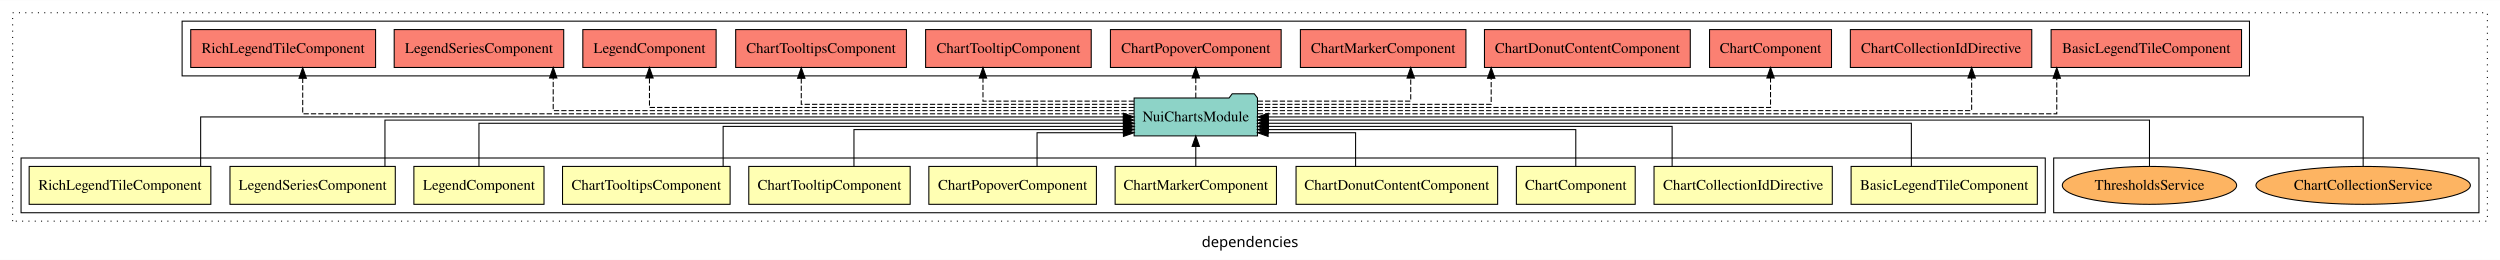
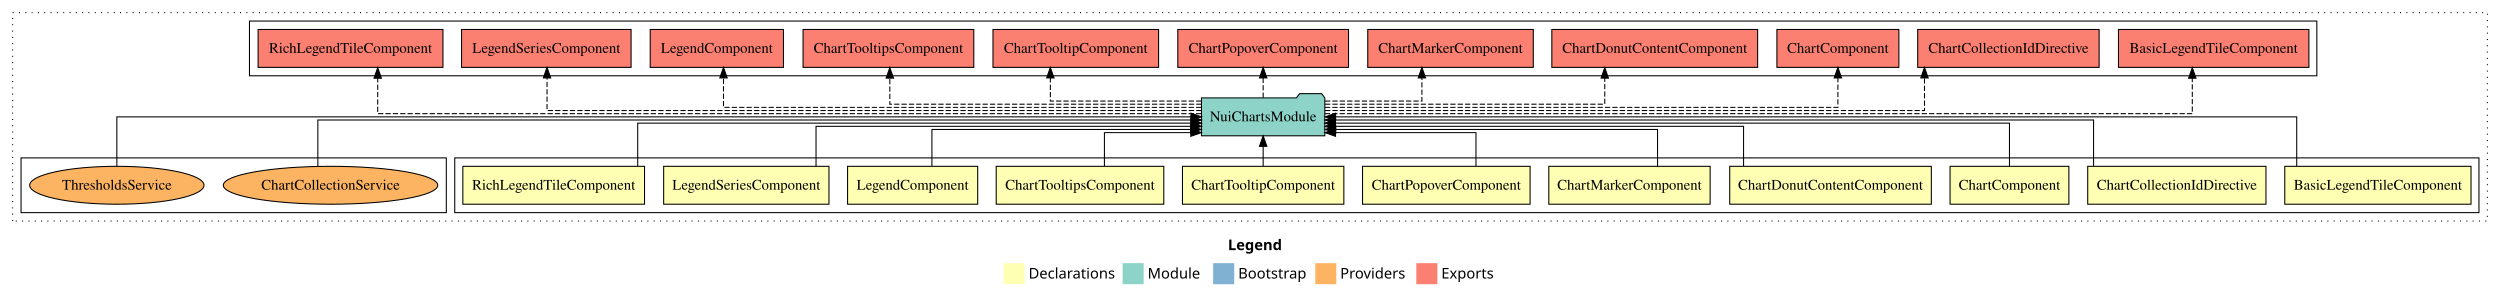
- <svg xmlns="http://www.w3.org/2000/svg" width="2375pt" height="247pt" viewBox="0.00 0.00 2375.00 246.80">
-   <g id="graph0" class="graph" transform="scale(1 1) rotate(0) translate(4 242.8)">
-     <polygon fill="white" stroke="transparent" points="-4,4 -4,-242.8 2371,-242.8 2371,4 -4,4" />
-     <text text-anchor="middle" x="1183.5" y="-8.2" font-family="sans-serif" font-size="14.00">dependencies</text>
+ <svg xmlns="http://www.w3.org/2000/svg" width="2375pt" height="284pt" viewBox="0.00 0.00 2375.00 284.00">
+   <g id="graph0" class="graph" transform="scale(1 1) rotate(0) translate(4 280)">
+     <polygon fill="white" stroke="transparent" points="-4,4 -4,-280 2371,-280 2371,4 -4,4" />
+     <text text-anchor="start" x="1162.51" y="-42.4" font-family="Times-12" font-weight="bold" font-size="14.00">Legend</text>
+     <polygon fill="#ffffb3" stroke="transparent" points="949.5,-10 949.5,-30 969.5,-30 969.5,-10 949.5,-10" />
+     <text text-anchor="start" x="973.13" y="-15.4" font-family="Times-12" font-size="14.00">  Declarations</text>
+     <polygon fill="#8dd3c7" stroke="transparent" points="1062.5,-10 1062.5,-30 1082.5,-30 1082.5,-10 1062.5,-10" />
+     <text text-anchor="start" x="1086.23" y="-15.4" font-family="Times-12" font-size="14.00">  Module</text>
+     <polygon fill="#80b1d3" stroke="transparent" points="1148.5,-10 1148.5,-30 1168.5,-30 1168.5,-10 1148.5,-10" />
+     <text text-anchor="start" x="1172.28" y="-15.4" font-family="Times-12" font-size="14.00">  Bootstrap</text>
+     <polygon fill="#fdb462" stroke="transparent" points="1245.5,-10 1245.5,-30 1265.5,-30 1265.5,-10 1245.5,-10" />
+     <text text-anchor="start" x="1269.17" y="-15.4" font-family="Times-12" font-size="14.00">  Providers</text>
+     <polygon fill="#fb8072" stroke="transparent" points="1341.5,-10 1341.5,-30 1361.5,-30 1361.5,-10 1341.5,-10" />
+     <text text-anchor="start" x="1365.23" y="-15.4" font-family="Times-12" font-size="14.00">  Exports</text>
    <g id="clust1" class="cluster">
-       <polygon fill="none" stroke="black" stroke-dasharray="1,5" points="8,-32.8 8,-230.8 2359,-230.8 2359,-32.8 8,-32.8" />
+       <polygon fill="none" stroke="black" stroke-dasharray="1,5" points="8,-70 8,-268 2359,-268 2359,-70 8,-70" />
+     </g>
+     <g id="clust2" class="cluster">
+       <polygon fill="none" stroke="black" points="428,-78 428,-130 2351,-130 2351,-78 428,-78" />
+     </g>
+     <g id="clust15" class="cluster">
+       <polygon fill="none" stroke="black" points="233,-208 233,-260 2197,-260 2197,-208 233,-208" />
    </g>
    <g id="clust17" class="cluster">
-       <polygon fill="none" stroke="black" points="1947,-40.8 1947,-92.8 2351,-92.8 2351,-40.8 1947,-40.8" />
-     </g>
-     <g id="clust15" class="cluster">
-       <polygon fill="none" stroke="black" points="169,-170.8 169,-222.8 2133,-222.8 2133,-170.8 169,-170.8" />
-     </g>
-     <g id="clust2" class="cluster">
-       <polygon fill="none" stroke="black" points="16,-40.8 16,-92.8 1939,-92.8 1939,-40.8 16,-40.8" />
+       <polygon fill="none" stroke="black" points="16,-78 16,-130 420,-130 420,-78 16,-78" />
    </g>
    <g id="node1" class="node">
-       <polygon fill="#ffffb3" stroke="black" points="1931.46,-84.8 1754.54,-84.8 1754.54,-48.8 1931.46,-48.8 1931.46,-84.8" />
-       <text text-anchor="middle" x="1843" y="-62.6" font-family="Times,serif" font-size="14.00">BasicLegendTileComponent</text>
+       <polygon fill="#ffffb3" stroke="black" points="2343.46,-122 2166.54,-122 2166.54,-86 2343.46,-86 2343.46,-122" />
+       <text text-anchor="middle" x="2255" y="-99.8" font-family="Times,serif" font-size="14.00">BasicLegendTileComponent</text>
    </g>
    <g id="node12" class="node">
-       <polygon fill="#8dd3c7" stroke="black" points="1190.59,-149.8 1187.59,-153.8 1166.59,-153.8 1163.59,-149.8 1073.41,-149.8 1073.41,-113.8 1190.59,-113.8 1190.59,-149.8" />
-       <text text-anchor="middle" x="1132" y="-127.6" font-family="Times,serif" font-size="14.00">NuiChartsModule</text>
+       <polygon fill="#8dd3c7" stroke="black" points="1254.59,-187 1251.59,-191 1230.59,-191 1227.59,-187 1137.41,-187 1137.41,-151 1254.59,-151 1254.59,-187" />
+       <text text-anchor="middle" x="1196" y="-164.8" font-family="Times,serif" font-size="14.00">NuiChartsModule</text>
    </g>
    <g id="edge1" class="edge">
-       <path fill="none" stroke="black" d="M1811.79,-84.82C1811.79,-102.17 1811.79,-125.8 1811.79,-125.8 1811.79,-125.8 1200.84,-125.8 1200.84,-125.8" />
-       <polygon fill="black" stroke="black" points="1200.84,-122.3 1190.84,-125.8 1200.84,-129.3 1200.84,-122.3" />
+       <path fill="none" stroke="black" d="M2177.88,-122.11C2177.88,-141.34 2177.88,-169 2177.88,-169 2177.88,-169 1264.84,-169 1264.84,-169" />
+       <polygon fill="black" stroke="black" points="1264.84,-165.5 1254.84,-169 1264.84,-172.5 1264.84,-165.5" />
    </g>
    <g id="node2" class="node">
-       <polygon fill="#ffffb3" stroke="black" points="1736.67,-84.8 1567.33,-84.8 1567.33,-48.8 1736.67,-48.8 1736.67,-84.8" />
-       <text text-anchor="middle" x="1652" y="-62.6" font-family="Times,serif" font-size="14.00">ChartCollectionIdDirective</text>
+       <polygon fill="#ffffb3" stroke="black" points="2148.67,-122 1979.33,-122 1979.33,-86 2148.67,-86 2148.67,-122" />
+       <text text-anchor="middle" x="2064" y="-99.8" font-family="Times,serif" font-size="14.00">ChartCollectionIdDirective</text>
    </g>
    <g id="edge2" class="edge">
-       <path fill="none" stroke="black" d="M1584.52,-84.83C1584.52,-101.2 1584.52,-122.8 1584.52,-122.8 1584.52,-122.8 1200.7,-122.8 1200.7,-122.8" />
-       <polygon fill="black" stroke="black" points="1200.7,-119.3 1190.7,-122.8 1200.7,-126.3 1200.7,-119.3" />
+       <path fill="none" stroke="black" d="M1984.88,-122.27C1984.88,-140.56 1984.88,-166 1984.88,-166 1984.88,-166 1264.65,-166 1264.65,-166" />
+       <polygon fill="black" stroke="black" points="1264.65,-162.5 1254.65,-166 1264.65,-169.5 1264.65,-162.5" />
    </g>
    <g id="node3" class="node">
-       <polygon fill="#ffffb3" stroke="black" points="1549.44,-84.8 1436.56,-84.8 1436.56,-48.8 1549.44,-48.8 1549.44,-84.8" />
-       <text text-anchor="middle" x="1493" y="-62.6" font-family="Times,serif" font-size="14.00">ChartComponent</text>
+       <polygon fill="#ffffb3" stroke="black" points="1961.44,-122 1848.56,-122 1848.56,-86 1961.44,-86 1961.44,-122" />
+       <text text-anchor="middle" x="1905" y="-99.8" font-family="Times,serif" font-size="14.00">ChartComponent</text>
    </g>
    <g id="edge3" class="edge">
-       <path fill="none" stroke="black" d="M1493,-85.04C1493,-100.37 1493,-119.8 1493,-119.8 1493,-119.8 1200.8,-119.8 1200.8,-119.8" />
-       <polygon fill="black" stroke="black" points="1200.8,-116.3 1190.8,-119.8 1200.8,-123.3 1200.8,-116.3" />
+       <path fill="none" stroke="black" d="M1905,-122.02C1905,-139.37 1905,-163 1905,-163 1905,-163 1264.62,-163 1264.62,-163" />
+       <polygon fill="black" stroke="black" points="1264.62,-159.5 1254.62,-163 1264.62,-166.5 1264.62,-159.5" />
    </g>
    <g id="node4" class="node">
-       <polygon fill="#ffffb3" stroke="black" points="1418.76,-84.8 1227.24,-84.8 1227.24,-48.8 1418.76,-48.8 1418.76,-84.8" />
-       <text text-anchor="middle" x="1323" y="-62.6" font-family="Times,serif" font-size="14.00">ChartDonutContentComponent</text>
+       <polygon fill="#ffffb3" stroke="black" points="1830.76,-122 1639.24,-122 1639.24,-86 1830.76,-86 1830.76,-122" />
+       <text text-anchor="middle" x="1735" y="-99.8" font-family="Times,serif" font-size="14.00">ChartDonutContentComponent</text>
    </g>
    <g id="edge4" class="edge">
-       <path fill="none" stroke="black" d="M1283.81,-84.85C1283.81,-99.17 1283.81,-116.8 1283.81,-116.8 1283.81,-116.8 1200.69,-116.8 1200.69,-116.8" />
-       <polygon fill="black" stroke="black" points="1200.69,-113.3 1190.69,-116.8 1200.69,-120.3 1200.69,-113.3" />
+       <path fill="none" stroke="black" d="M1652.38,-122.03C1652.38,-138.4 1652.38,-160 1652.38,-160 1652.38,-160 1264.73,-160 1264.73,-160" />
+       <polygon fill="black" stroke="black" points="1264.73,-156.5 1254.73,-160 1264.73,-163.5 1264.73,-156.5" />
    </g>
    <g id="node5" class="node">
-       <polygon fill="#ffffb3" stroke="black" points="1208.63,-84.8 1055.37,-84.8 1055.37,-48.8 1208.63,-48.8 1208.63,-84.8" />
-       <text text-anchor="middle" x="1132" y="-62.6" font-family="Times,serif" font-size="14.00">ChartMarkerComponent</text>
+       <polygon fill="#ffffb3" stroke="black" points="1620.63,-122 1467.37,-122 1467.37,-86 1620.63,-86 1620.63,-122" />
+       <text text-anchor="middle" x="1544" y="-99.8" font-family="Times,serif" font-size="14.00">ChartMarkerComponent</text>
    </g>
    <g id="edge5" class="edge">
-       <path fill="none" stroke="black" d="M1132,-84.91C1132,-84.91 1132,-103.79 1132,-103.79" />
-       <polygon fill="black" stroke="black" points="1128.5,-103.79 1132,-113.79 1135.5,-103.79 1128.5,-103.79" />
+       <path fill="none" stroke="black" d="M1570.67,-122.24C1570.67,-137.57 1570.67,-157 1570.67,-157 1570.67,-157 1264.95,-157 1264.95,-157" />
+       <polygon fill="black" stroke="black" points="1264.95,-153.5 1254.95,-157 1264.95,-160.5 1264.95,-153.5" />
    </g>
    <g id="node6" class="node">
-       <polygon fill="#ffffb3" stroke="black" points="1037.59,-84.8 878.41,-84.8 878.41,-48.8 1037.59,-48.8 1037.59,-84.8" />
-       <text text-anchor="middle" x="958" y="-62.6" font-family="Times,serif" font-size="14.00">ChartPopoverComponent</text>
+       <polygon fill="#ffffb3" stroke="black" points="1449.59,-122 1290.41,-122 1290.41,-86 1449.59,-86 1449.59,-122" />
+       <text text-anchor="middle" x="1370" y="-99.8" font-family="Times,serif" font-size="14.00">ChartPopoverComponent</text>
    </g>
    <g id="edge6" class="edge">
-       <path fill="none" stroke="black" d="M981.2,-84.85C981.2,-99.17 981.2,-116.8 981.2,-116.8 981.2,-116.8 1063.27,-116.8 1063.27,-116.8" />
-       <polygon fill="black" stroke="black" points="1063.27,-120.3 1073.27,-116.8 1063.27,-113.3 1063.27,-120.3" />
+       <path fill="none" stroke="black" d="M1398.18,-122.05C1398.18,-136.37 1398.18,-154 1398.18,-154 1398.18,-154 1264.75,-154 1264.75,-154" />
+       <polygon fill="black" stroke="black" points="1264.75,-150.5 1254.75,-154 1264.75,-157.5 1264.75,-150.5" />
    </g>
    <g id="node7" class="node">
-       <polygon fill="#ffffb3" stroke="black" points="860.66,-84.8 707.34,-84.8 707.34,-48.8 860.66,-48.8 860.66,-84.8" />
-       <text text-anchor="middle" x="784" y="-62.6" font-family="Times,serif" font-size="14.00">ChartTooltipComponent</text>
+       <polygon fill="#ffffb3" stroke="black" points="1272.66,-122 1119.34,-122 1119.34,-86 1272.66,-86 1272.66,-122" />
+       <text text-anchor="middle" x="1196" y="-99.8" font-family="Times,serif" font-size="14.00">ChartTooltipComponent</text>
    </g>
    <g id="edge7" class="edge">
-       <path fill="none" stroke="black" d="M807.26,-85.04C807.26,-100.37 807.26,-119.8 807.26,-119.8 807.26,-119.8 1063.19,-119.8 1063.19,-119.8" />
-       <polygon fill="black" stroke="black" points="1063.19,-123.3 1073.19,-119.8 1063.19,-116.3 1063.19,-123.3" />
+       <path fill="none" stroke="black" d="M1196,-122.11C1196,-122.11 1196,-140.99 1196,-140.99" />
+       <polygon fill="black" stroke="black" points="1192.5,-140.99 1196,-150.99 1199.5,-140.99 1192.5,-140.99" />
    </g>
    <g id="node8" class="node">
-       <polygon fill="#ffffb3" stroke="black" points="689.6,-84.8 530.4,-84.8 530.4,-48.8 689.6,-48.8 689.6,-84.8" />
-       <text text-anchor="middle" x="610" y="-62.6" font-family="Times,serif" font-size="14.00">ChartTooltipsComponent</text>
+       <polygon fill="#ffffb3" stroke="black" points="1101.6,-122 942.4,-122 942.4,-86 1101.6,-86 1101.6,-122" />
+       <text text-anchor="middle" x="1022" y="-99.8" font-family="Times,serif" font-size="14.00">ChartTooltipsComponent</text>
    </g>
    <g id="edge8" class="edge">
-       <path fill="none" stroke="black" d="M682.98,-84.83C682.98,-101.2 682.98,-122.8 682.98,-122.8 682.98,-122.8 1063.3,-122.8 1063.3,-122.8" />
-       <polygon fill="black" stroke="black" points="1063.3,-126.3 1073.3,-122.8 1063.3,-119.3 1063.3,-126.3" />
+       <path fill="none" stroke="black" d="M1045.2,-122.05C1045.2,-136.37 1045.2,-154 1045.2,-154 1045.2,-154 1127.27,-154 1127.27,-154" />
+       <polygon fill="black" stroke="black" points="1127.27,-157.5 1137.27,-154 1127.27,-150.5 1127.27,-157.5" />
    </g>
    <g id="node9" class="node">
-       <polygon fill="#ffffb3" stroke="black" points="512.81,-84.8 389.19,-84.8 389.19,-48.8 512.81,-48.8 512.81,-84.8" />
-       <text text-anchor="middle" x="451" y="-62.6" font-family="Times,serif" font-size="14.00">LegendComponent</text>
+       <polygon fill="#ffffb3" stroke="black" points="924.81,-122 801.19,-122 801.19,-86 924.81,-86 924.81,-122" />
+       <text text-anchor="middle" x="863" y="-99.8" font-family="Times,serif" font-size="14.00">LegendComponent</text>
    </g>
    <g id="edge9" class="edge">
-       <path fill="none" stroke="black" d="M451,-84.82C451,-102.17 451,-125.8 451,-125.8 451,-125.8 1063.35,-125.8 1063.35,-125.8" />
-       <polygon fill="black" stroke="black" points="1063.35,-129.3 1073.35,-125.8 1063.35,-122.3 1063.35,-129.3" />
+       <path fill="none" stroke="black" d="M881.32,-122.24C881.32,-137.57 881.32,-157 881.32,-157 881.32,-157 1127.18,-157 1127.18,-157" />
+       <polygon fill="black" stroke="black" points="1127.18,-160.5 1137.18,-157 1127.18,-153.5 1127.18,-160.5" />
    </g>
    <g id="node10" class="node">
-       <polygon fill="#ffffb3" stroke="black" points="371.52,-84.8 214.48,-84.8 214.48,-48.8 371.52,-48.8 371.52,-84.8" />
-       <text text-anchor="middle" x="293" y="-62.6" font-family="Times,serif" font-size="14.00">LegendSeriesComponent</text>
+       <polygon fill="#ffffb3" stroke="black" points="783.52,-122 626.48,-122 626.48,-86 783.52,-86 783.52,-122" />
+       <text text-anchor="middle" x="705" y="-99.8" font-family="Times,serif" font-size="14.00">LegendSeriesComponent</text>
    </g>
    <g id="edge10" class="edge">
-       <path fill="none" stroke="black" d="M361.7,-85.07C361.7,-103.36 361.7,-128.8 361.7,-128.8 361.7,-128.8 1063.15,-128.8 1063.15,-128.8" />
-       <polygon fill="black" stroke="black" points="1063.15,-132.3 1073.15,-128.8 1063.15,-125.3 1063.15,-132.3" />
+       <path fill="none" stroke="black" d="M771.23,-122.03C771.23,-138.4 771.23,-160 771.23,-160 771.23,-160 1127.38,-160 1127.38,-160" />
+       <polygon fill="black" stroke="black" points="1127.38,-163.5 1137.38,-160 1127.38,-156.5 1127.38,-163.5" />
    </g>
    <g id="node11" class="node">
-       <polygon fill="#ffffb3" stroke="black" points="196.3,-84.8 23.7,-84.8 23.7,-48.8 196.3,-48.8 196.3,-84.8" />
-       <text text-anchor="middle" x="110" y="-62.6" font-family="Times,serif" font-size="14.00">RichLegendTileComponent</text>
+       <polygon fill="#ffffb3" stroke="black" points="608.3,-122 435.7,-122 435.7,-86 608.3,-86 608.3,-122" />
+       <text text-anchor="middle" x="522" y="-99.8" font-family="Times,serif" font-size="14.00">RichLegendTileComponent</text>
    </g>
    <g id="edge11" class="edge">
-       <path fill="none" stroke="black" d="M186.62,-84.91C186.62,-104.14 186.62,-131.8 186.62,-131.8 186.62,-131.8 1063.22,-131.8 1063.22,-131.8" />
-       <polygon fill="black" stroke="black" points="1063.22,-135.3 1073.22,-131.8 1063.22,-128.3 1063.22,-135.3" />
+       <path fill="none" stroke="black" d="M601.83,-122.02C601.83,-139.37 601.83,-163 601.83,-163 601.83,-163 1127.4,-163 1127.4,-163" />
+       <polygon fill="black" stroke="black" points="1127.4,-166.5 1137.4,-163 1127.4,-159.5 1127.4,-166.5" />
    </g>
    <g id="node13" class="node">
-       <polygon fill="#fb8072" stroke="black" points="2125.46,-214.8 1944.54,-214.8 1944.54,-178.8 2125.46,-178.8 2125.46,-214.8" />
-       <text text-anchor="middle" x="2035" y="-192.6" font-family="Times,serif" font-size="14.00">BasicLegendTileComponent </text>
+       <polygon fill="#fb8072" stroke="black" points="2189.46,-252 2008.54,-252 2008.54,-216 2189.46,-216 2189.46,-252" />
+       <text text-anchor="middle" x="2099" y="-229.8" font-family="Times,serif" font-size="14.00">BasicLegendTileComponent </text>
    </g>
    <g id="edge12" class="edge">
-       <path fill="none" stroke="black" stroke-dasharray="5,2" d="M1190.82,-134.8C1378.37,-134.8 1949.93,-134.8 1949.93,-134.8 1949.93,-134.8 1949.93,-168.53 1949.93,-168.53" />
-       <polygon fill="black" stroke="black" points="1946.43,-168.53 1949.93,-178.53 1953.43,-168.53 1946.43,-168.53" />
+       <path fill="none" stroke="black" stroke-dasharray="5,2" d="M1254.6,-172C1451.74,-172 2078.68,-172 2078.68,-172 2078.68,-172 2078.68,-205.73 2078.68,-205.73" />
+       <polygon fill="black" stroke="black" points="2075.18,-205.73 2078.68,-215.73 2082.18,-205.73 2075.18,-205.73" />
    </g>
    <g id="node14" class="node">
-       <polygon fill="#fb8072" stroke="black" points="1926.17,-214.8 1753.83,-214.8 1753.83,-178.8 1926.17,-178.8 1926.17,-214.8" />
-       <text text-anchor="middle" x="1840" y="-192.6" font-family="Times,serif" font-size="14.00">ChartCollectionIdDirective </text>
+       <polygon fill="#fb8072" stroke="black" points="1990.17,-252 1817.83,-252 1817.83,-216 1990.17,-216 1990.17,-252" />
+       <text text-anchor="middle" x="1904" y="-229.8" font-family="Times,serif" font-size="14.00">ChartCollectionIdDirective </text>
    </g>
    <g id="edge13" class="edge">
-       <path fill="none" stroke="black" stroke-dasharray="5,2" d="M1190.76,-137.8C1365.38,-137.8 1869.06,-137.8 1869.06,-137.8 1869.06,-137.8 1869.06,-168.78 1869.06,-168.78" />
-       <polygon fill="black" stroke="black" points="1865.56,-168.78 1869.06,-178.78 1872.56,-168.78 1865.56,-168.78" />
+       <path fill="none" stroke="black" stroke-dasharray="5,2" d="M1254.82,-175C1411.01,-175 1824.27,-175 1824.27,-175 1824.27,-175 1824.27,-205.98 1824.27,-205.98" />
+       <polygon fill="black" stroke="black" points="1820.77,-205.98 1824.27,-215.98 1827.77,-205.98 1820.77,-205.98" />
    </g>
    <g id="node15" class="node">
-       <polygon fill="#fb8072" stroke="black" points="1735.93,-214.8 1620.07,-214.8 1620.07,-178.8 1735.93,-178.8 1735.93,-214.8" />
-       <text text-anchor="middle" x="1678" y="-192.6" font-family="Times,serif" font-size="14.00">ChartComponent </text>
+       <polygon fill="#fb8072" stroke="black" points="1799.93,-252 1684.07,-252 1684.07,-216 1799.93,-216 1799.93,-252" />
+       <text text-anchor="middle" x="1742" y="-229.8" font-family="Times,serif" font-size="14.00">ChartComponent </text>
    </g>
    <g id="edge14" class="edge">
-       <path fill="none" stroke="black" stroke-dasharray="5,2" d="M1190.69,-140.8C1331.71,-140.8 1678,-140.8 1678,-140.8 1678,-140.8 1678,-168.77 1678,-168.77" />
-       <polygon fill="black" stroke="black" points="1674.5,-168.77 1678,-178.77 1681.5,-168.77 1674.5,-168.77" />
+       <path fill="none" stroke="black" stroke-dasharray="5,2" d="M1254.69,-178C1395.71,-178 1742,-178 1742,-178 1742,-178 1742,-205.97 1742,-205.97" />
+       <polygon fill="black" stroke="black" points="1738.5,-205.97 1742,-215.97 1745.5,-205.97 1738.5,-205.97" />
    </g>
    <g id="node16" class="node">
-       <polygon fill="#fb8072" stroke="black" points="1601.76,-214.8 1406.24,-214.8 1406.24,-178.8 1601.76,-178.8 1601.76,-214.8" />
-       <text text-anchor="middle" x="1504" y="-192.6" font-family="Times,serif" font-size="14.00">ChartDonutContentComponent </text>
+       <polygon fill="#fb8072" stroke="black" points="1665.76,-252 1470.24,-252 1470.24,-216 1665.76,-216 1665.76,-252" />
+       <text text-anchor="middle" x="1568" y="-229.8" font-family="Times,serif" font-size="14.00">ChartDonutContentComponent </text>
    </g>
    <g id="edge15" class="edge">
-       <path fill="none" stroke="black" stroke-dasharray="5,2" d="M1190.83,-143.8C1273.12,-143.8 1412.62,-143.8 1412.62,-143.8 1412.62,-143.8 1412.62,-168.56 1412.62,-168.56" />
-       <polygon fill="black" stroke="black" points="1409.13,-168.56 1412.62,-178.56 1416.13,-168.56 1409.13,-168.56" />
+       <path fill="none" stroke="black" stroke-dasharray="5,2" d="M1254.77,-181C1348.28,-181 1520.52,-181 1520.52,-181 1520.52,-181 1520.52,-205.76 1520.52,-205.76" />
+       <polygon fill="black" stroke="black" points="1517.02,-205.76 1520.52,-215.76 1524.02,-205.76 1517.02,-205.76" />
    </g>
    <g id="node17" class="node">
-       <polygon fill="#fb8072" stroke="black" points="1388.63,-214.8 1231.37,-214.8 1231.37,-178.8 1388.63,-178.8 1388.63,-214.8" />
-       <text text-anchor="middle" x="1310" y="-192.6" font-family="Times,serif" font-size="14.00">ChartMarkerComponent </text>
+       <polygon fill="#fb8072" stroke="black" points="1452.63,-252 1295.37,-252 1295.37,-216 1452.63,-216 1452.63,-252" />
+       <text text-anchor="middle" x="1374" y="-229.8" font-family="Times,serif" font-size="14.00">ChartMarkerComponent </text>
    </g>
    <g id="edge16" class="edge">
-       <path fill="none" stroke="black" stroke-dasharray="5,2" d="M1190.79,-146.8C1251.11,-146.8 1336.19,-146.8 1336.19,-146.8 1336.19,-146.8 1336.19,-168.75 1336.19,-168.75" />
-       <polygon fill="black" stroke="black" points="1332.69,-168.75 1336.19,-178.75 1339.69,-168.75 1332.69,-168.75" />
+       <path fill="none" stroke="black" stroke-dasharray="5,2" d="M1254.74,-184C1297.08,-184 1346.81,-184 1346.81,-184 1346.81,-184 1346.81,-205.95 1346.81,-205.95" />
+       <polygon fill="black" stroke="black" points="1343.31,-205.95 1346.81,-215.95 1350.31,-205.95 1343.31,-205.95" />
    </g>
    <g id="node18" class="node">
-       <polygon fill="#fb8072" stroke="black" points="1213.09,-214.8 1050.91,-214.8 1050.91,-178.8 1213.09,-178.8 1213.09,-214.8" />
-       <text text-anchor="middle" x="1132" y="-192.6" font-family="Times,serif" font-size="14.00">ChartPopoverComponent </text>
+       <polygon fill="#fb8072" stroke="black" points="1277.09,-252 1114.91,-252 1114.91,-216 1277.09,-216 1277.09,-252" />
+       <text text-anchor="middle" x="1196" y="-229.8" font-family="Times,serif" font-size="14.00">ChartPopoverComponent </text>
    </g>
    <g id="edge17" class="edge">
-       <path fill="none" stroke="black" stroke-dasharray="5,2" d="M1132,-149.91C1132,-149.91 1132,-168.79 1132,-168.79" />
-       <polygon fill="black" stroke="black" points="1128.5,-168.79 1132,-178.79 1135.5,-168.79 1128.5,-168.79" />
+       <path fill="none" stroke="black" stroke-dasharray="5,2" d="M1196,-187.11C1196,-187.11 1196,-205.99 1196,-205.99" />
+       <polygon fill="black" stroke="black" points="1192.5,-205.99 1196,-215.99 1199.5,-205.99 1192.5,-205.99" />
    </g>
    <g id="node19" class="node">
-       <polygon fill="#fb8072" stroke="black" points="1032.66,-214.8 875.34,-214.8 875.34,-178.8 1032.66,-178.8 1032.66,-214.8" />
-       <text text-anchor="middle" x="954" y="-192.6" font-family="Times,serif" font-size="14.00">ChartTooltipComponent </text>
+       <polygon fill="#fb8072" stroke="black" points="1096.66,-252 939.34,-252 939.34,-216 1096.66,-216 1096.66,-252" />
+       <text text-anchor="middle" x="1018" y="-229.8" font-family="Times,serif" font-size="14.00">ChartTooltipComponent </text>
    </g>
    <g id="edge18" class="edge">
-       <path fill="none" stroke="black" stroke-dasharray="5,2" d="M1073.25,-146.8C1013.56,-146.8 929.83,-146.8 929.83,-146.8 929.83,-146.8 929.83,-168.75 929.83,-168.75" />
-       <polygon fill="black" stroke="black" points="926.33,-168.75 929.83,-178.75 933.33,-168.75 926.33,-168.75" />
+       <path fill="none" stroke="black" stroke-dasharray="5,2" d="M1137.25,-184C1077.56,-184 993.83,-184 993.83,-184 993.83,-184 993.83,-205.95 993.83,-205.95" />
+       <polygon fill="black" stroke="black" points="990.33,-205.95 993.83,-215.95 997.33,-205.95 990.33,-205.95" />
    </g>
    <g id="node20" class="node">
-       <polygon fill="#fb8072" stroke="black" points="857.1,-214.8 694.9,-214.8 694.9,-178.8 857.1,-178.8 857.1,-214.8" />
-       <text text-anchor="middle" x="776" y="-192.6" font-family="Times,serif" font-size="14.00">ChartTooltipsComponent </text>
+       <polygon fill="#fb8072" stroke="black" points="921.1,-252 758.9,-252 758.9,-216 921.1,-216 921.1,-252" />
+       <text text-anchor="middle" x="840" y="-229.8" font-family="Times,serif" font-size="14.00">ChartTooltipsComponent </text>
    </g>
    <g id="edge19" class="edge">
-       <path fill="none" stroke="black" stroke-dasharray="5,2" d="M1073.44,-143.8C968.03,-143.8 757.21,-143.8 757.21,-143.8 757.21,-143.8 757.21,-168.56 757.21,-168.56" />
-       <polygon fill="black" stroke="black" points="753.71,-168.56 757.21,-178.56 760.71,-168.56 753.71,-168.56" />
+       <path fill="none" stroke="black" stroke-dasharray="5,2" d="M1137.43,-181C1036.7,-181 841.33,-181 841.33,-181 841.33,-181 841.33,-205.76 841.33,-205.76" />
+       <polygon fill="black" stroke="black" points="837.83,-205.76 841.33,-215.76 844.83,-205.76 837.83,-205.76" />
    </g>
    <g id="node21" class="node">
-       <polygon fill="#fb8072" stroke="black" points="676.31,-214.8 549.69,-214.8 549.69,-178.8 676.31,-178.8 676.31,-214.8" />
-       <text text-anchor="middle" x="613" y="-192.6" font-family="Times,serif" font-size="14.00">LegendComponent </text>
+       <polygon fill="#fb8072" stroke="black" points="740.31,-252 613.69,-252 613.69,-216 740.31,-216 740.31,-252" />
+       <text text-anchor="middle" x="677" y="-229.8" font-family="Times,serif" font-size="14.00">LegendComponent </text>
    </g>
    <g id="edge20" class="edge">
-       <path fill="none" stroke="black" stroke-dasharray="5,2" d="M1073.22,-140.8C937.34,-140.8 613,-140.8 613,-140.8 613,-140.8 613,-168.77 613,-168.77" />
-       <polygon fill="black" stroke="black" points="609.5,-168.77 613,-178.77 616.5,-168.77 609.5,-168.77" />
+       <path fill="none" stroke="black" stroke-dasharray="5,2" d="M1137.19,-178C1002.53,-178 683.32,-178 683.32,-178 683.32,-178 683.32,-205.97 683.32,-205.97" />
+       <polygon fill="black" stroke="black" points="679.82,-205.97 683.32,-215.97 686.82,-205.97 679.82,-205.97" />
    </g>
    <g id="node22" class="node">
-       <polygon fill="#fb8072" stroke="black" points="531.52,-214.8 370.48,-214.8 370.48,-178.8 531.52,-178.8 531.52,-214.8" />
-       <text text-anchor="middle" x="451" y="-192.6" font-family="Times,serif" font-size="14.00">LegendSeriesComponent </text>
+       <polygon fill="#fb8072" stroke="black" points="595.52,-252 434.48,-252 434.48,-216 595.52,-216 595.52,-252" />
+       <text text-anchor="middle" x="515" y="-229.8" font-family="Times,serif" font-size="14.00">LegendSeriesComponent </text>
    </g>
    <g id="edge21" class="edge">
-       <path fill="none" stroke="black" stroke-dasharray="5,2" d="M1073.19,-137.8C920.2,-137.8 521.55,-137.8 521.55,-137.8 521.55,-137.8 521.55,-168.78 521.55,-168.78" />
-       <polygon fill="black" stroke="black" points="518.05,-168.78 521.55,-178.78 525.05,-168.78 518.05,-168.78" />
+       <path fill="none" stroke="black" stroke-dasharray="5,2" d="M1137.41,-175C972.39,-175 515.68,-175 515.68,-175 515.68,-175 515.68,-205.98 515.68,-205.98" />
+       <polygon fill="black" stroke="black" points="512.18,-205.98 515.68,-215.98 519.18,-205.98 512.18,-205.98" />
    </g>
    <g id="node23" class="node">
-       <polygon fill="#fb8072" stroke="black" points="352.8,-214.8 177.2,-214.8 177.2,-178.8 352.8,-178.8 352.8,-214.8" />
-       <text text-anchor="middle" x="265" y="-192.6" font-family="Times,serif" font-size="14.00">RichLegendTileComponent </text>
+       <polygon fill="#fb8072" stroke="black" points="416.8,-252 241.2,-252 241.2,-216 416.8,-216 416.8,-252" />
+       <text text-anchor="middle" x="329" y="-229.8" font-family="Times,serif" font-size="14.00">RichLegendTileComponent </text>
    </g>
    <g id="edge22" class="edge">
-       <path fill="none" stroke="black" stroke-dasharray="5,2" d="M1073.35,-134.8C881.3,-134.8 283.57,-134.8 283.57,-134.8 283.57,-134.8 283.57,-168.53 283.57,-168.53" />
-       <polygon fill="black" stroke="black" points="280.07,-168.53 283.57,-178.53 287.07,-168.53 280.07,-168.53" />
+       <path fill="none" stroke="black" stroke-dasharray="5,2" d="M1137.18,-172C946.07,-172 354.82,-172 354.82,-172 354.82,-172 354.82,-205.73 354.82,-205.73" />
+       <polygon fill="black" stroke="black" points="351.32,-205.73 354.82,-215.73 358.32,-205.73 351.32,-205.73" />
    </g>
    <g id="node24" class="node">
-       <ellipse fill="#fdb462" stroke="black" cx="2241" cy="-66.8" rx="101.86" ry="18" />
-       <text text-anchor="middle" x="2241" y="-62.6" font-family="Times,serif" font-size="14.00">ChartCollectionService</text>
+       <ellipse fill="#fdb462" stroke="black" cx="310" cy="-104" rx="101.86" ry="18" />
+       <text text-anchor="middle" x="310" y="-99.8" font-family="Times,serif" font-size="14.00">ChartCollectionService</text>
    </g>
    <g id="edge23" class="edge">
-       <path fill="none" stroke="black" d="M2241,-84.91C2241,-104.14 2241,-131.8 2241,-131.8 2241,-131.8 1200.84,-131.8 1200.84,-131.8" />
-       <polygon fill="black" stroke="black" points="1200.84,-128.3 1190.84,-131.8 1200.84,-135.3 1200.84,-128.3" />
+       <path fill="none" stroke="black" d="M297.96,-121.93C297.96,-140.24 297.96,-166 297.96,-166 297.96,-166 1127.42,-166 1127.42,-166" />
+       <polygon fill="black" stroke="black" points="1127.42,-169.5 1137.42,-166 1127.42,-162.5 1127.42,-169.5" />
    </g>
    <g id="node25" class="node">
-       <ellipse fill="#fdb462" stroke="black" cx="2038" cy="-66.8" rx="82.8" ry="18" />
-       <text text-anchor="middle" x="2038" y="-62.6" font-family="Times,serif" font-size="14.00">ThresholdsService</text>
+       <ellipse fill="#fdb462" stroke="black" cx="107" cy="-104" rx="82.8" ry="18" />
+       <text text-anchor="middle" x="107" y="-99.8" font-family="Times,serif" font-size="14.00">ThresholdsService</text>
    </g>
    <g id="edge24" class="edge">
-       <path fill="none" stroke="black" d="M2038,-85.07C2038,-103.36 2038,-128.8 2038,-128.8 2038,-128.8 1200.75,-128.8 1200.75,-128.8" />
-       <polygon fill="black" stroke="black" points="1200.75,-125.3 1190.75,-128.8 1200.75,-132.3 1200.75,-125.3" />
+       <path fill="none" stroke="black" d="M107,-122.11C107,-141.34 107,-169 107,-169 107,-169 1127.45,-169 1127.45,-169" />
+       <polygon fill="black" stroke="black" points="1127.45,-172.5 1137.45,-169 1127.45,-165.5 1127.45,-172.5" />
    </g>
  </g>
</svg>
